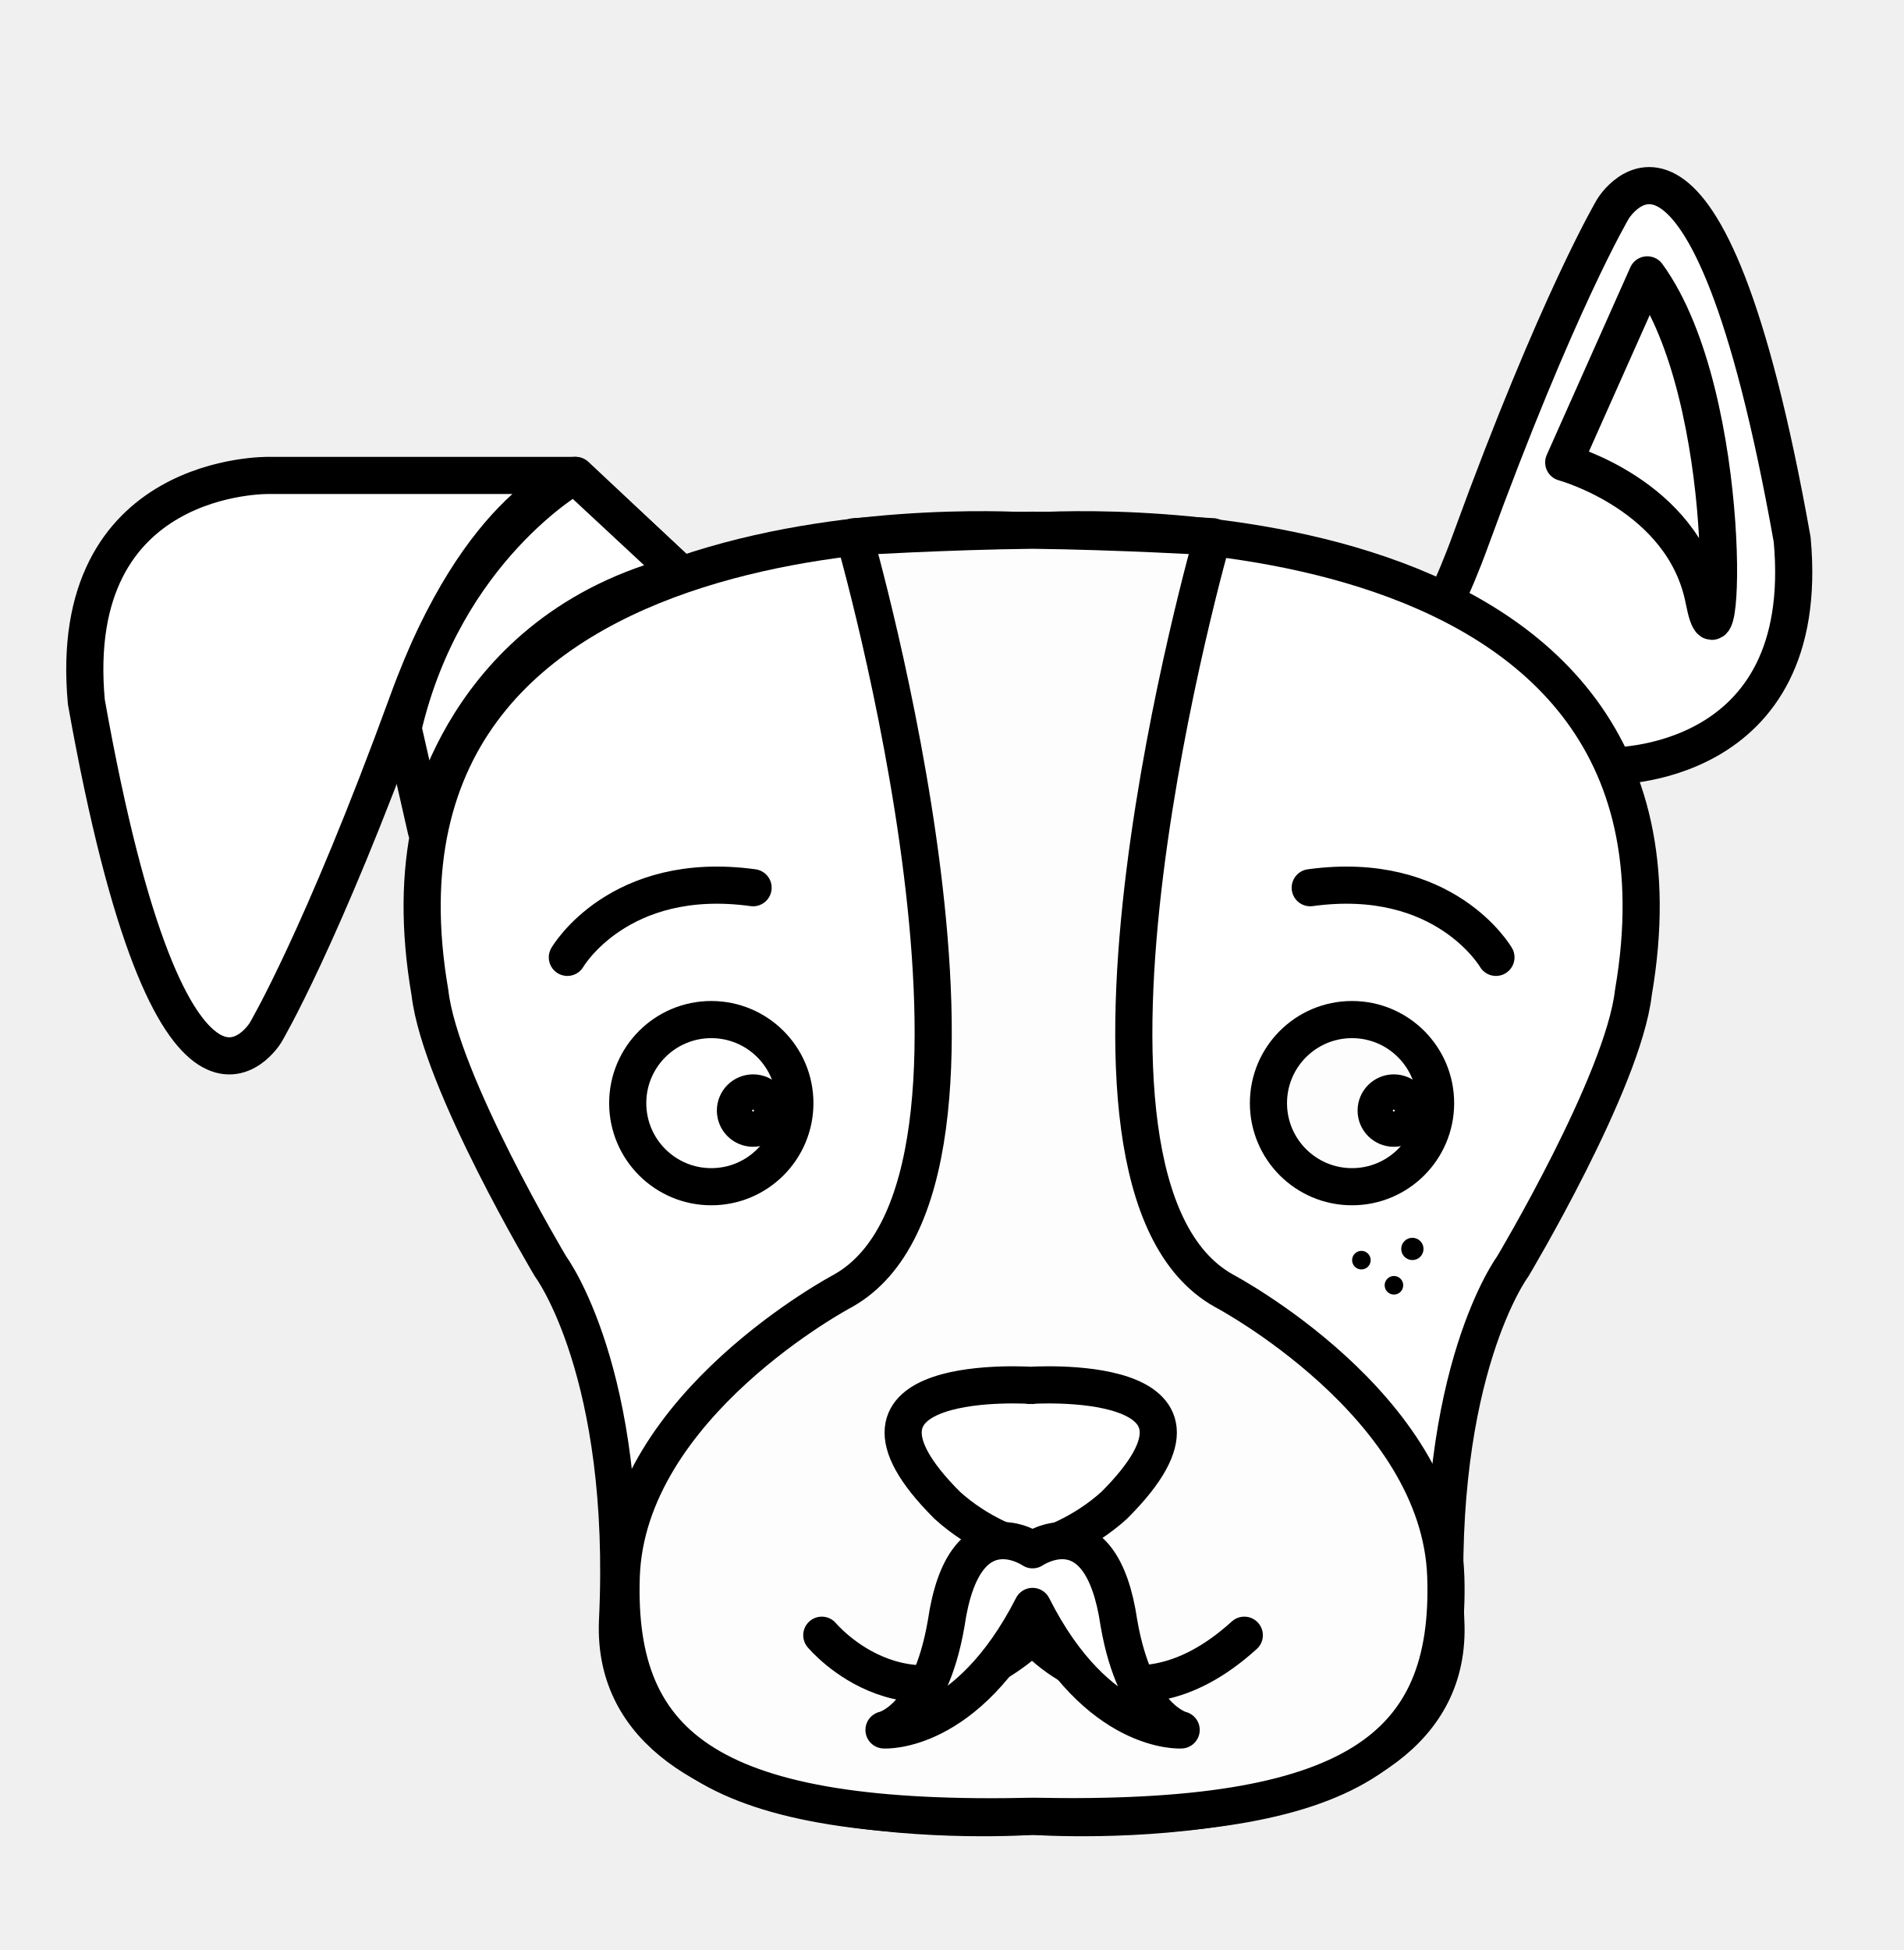
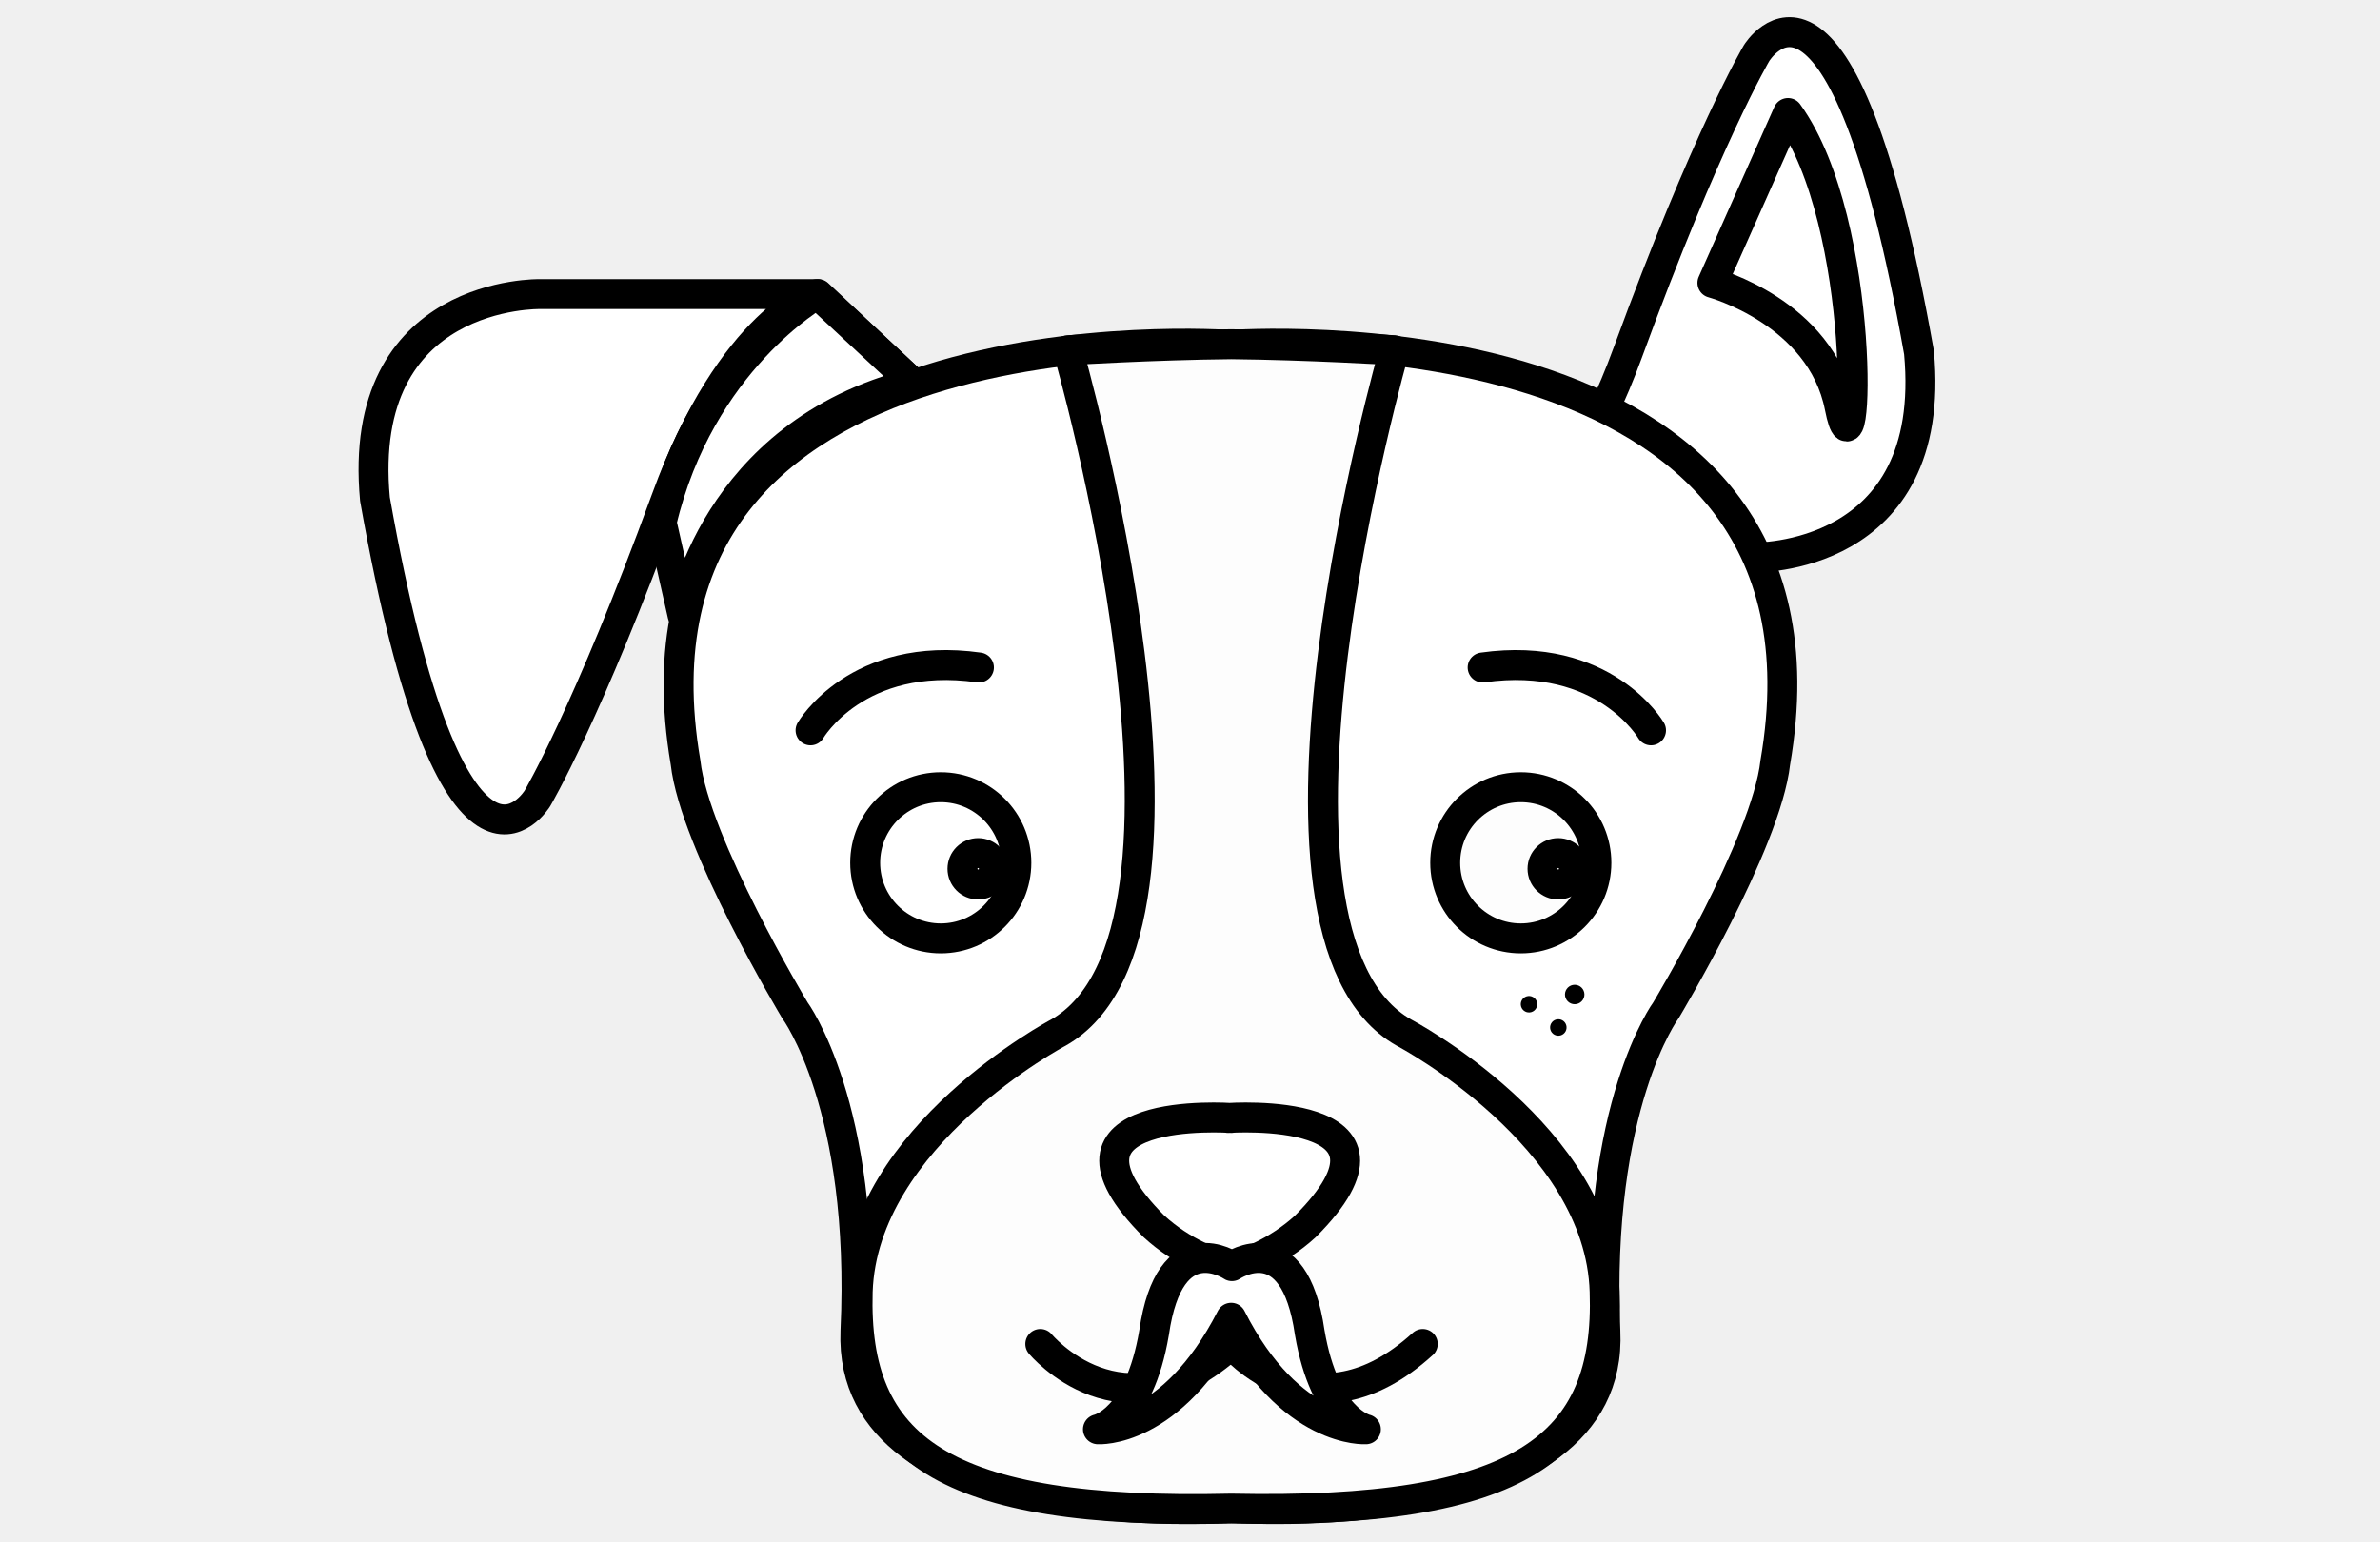
- <svg xmlns="http://www.w3.org/2000/svg" version="1.1" id="Laag_1" x="0px" y="0px" viewBox="0 0 205 210" style="enable-background:new 0 0 205 210;" xml:space="preserve">
+ <svg xmlns="http://www.w3.org/2000/svg" version="1.1" id="Isolatiemodus" x="0px" y="0px" viewBox="0 0 318 206" style="enable-background:new 0 0 318 206;" xml:space="preserve">
  <style type="text/css">
- 	.st0{stroke:#000000;stroke-width:4;stroke-linecap:round;stroke-linejoin:round;stroke-miterlimit:10;}
- 	.st1{fill:#FFFFFF;stroke:#000000;stroke-width:4;stroke-linecap:round;stroke-linejoin:round;stroke-miterlimit:10;}
- 	.st2{fill:#FDFDFD;stroke:#000000;stroke-width:4;stroke-linecap:round;stroke-linejoin:round;stroke-miterlimit:10;}
- 	.st3{fill:none;stroke:#000000;stroke-width:4;stroke-linecap:round;stroke-linejoin:round;stroke-miterlimit:10;}
- 	.st4{fill:none;stroke:#000000;stroke-width:4;stroke-linecap:round;stroke-miterlimit:10;}
+ 	.st0{fill:#BABABA;stroke:#BABABA;stroke-width:3;stroke-miterlimit:10;}
+ 	.st1{fill:#BABABA;stroke:#BABABA;stroke-width:2;stroke-miterlimit:10;}
+ 	.st2{fill:none;stroke:#BABABA;stroke-miterlimit:10;}
+ 	.st3{fill:none;stroke:#BABABA;stroke-width:2;stroke-miterlimit:10;}
+ 	.st4{fill:none;stroke:#BABABA;stroke-width:3;stroke-miterlimit:10;}
+ 	.st5{fill:#FFFFFF;stroke:#000000;stroke-width:3;stroke-miterlimit:10;}
+ 	.st6{fill:#FFFFFF;stroke:#000000;stroke-width:2;stroke-miterlimit:10;}
+ 	.st7{fill:none;stroke:#000000;stroke-miterlimit:10;}
+ 	.st8{fill:none;stroke:#000000;stroke-width:2;stroke-miterlimit:10;}
+ 	.st9{fill:none;stroke:#000000;stroke-width:3;stroke-miterlimit:10;}
+ 	.st10{stroke:#000000;stroke-width:4;stroke-linecap:round;stroke-linejoin:round;stroke-miterlimit:10;}
+ 	.st11{fill:#FFFFFF;stroke:#000000;stroke-width:4;stroke-linecap:round;stroke-linejoin:round;stroke-miterlimit:10;}
+ 	.st12{fill:#FDFDFD;stroke:#000000;stroke-width:4;stroke-linecap:round;stroke-linejoin:round;stroke-miterlimit:10;}
+ 	.st13{fill:none;stroke:#000000;stroke-width:4;stroke-linecap:round;stroke-linejoin:round;stroke-miterlimit:10;}
+ 	.st14{fill:none;stroke:#000000;stroke-width:4;stroke-linecap:round;stroke-miterlimit:10;}
</style>
-   <circle class="st0" cx="73.3" cy="119.6" r="17.1" />
-   <path class="st1" d="M73.3,61.8L62,51.2H29c0,0-22-0.5-19.7,24.4c9.3,52.2,19.3,35.6,19.3,35.6s6-10.1,15.3-35.6  c7.8-21.5,18-24.4,18-24.4L73.3,61.8z" />
-   <path class="st1" d="M73.3,61.8L61.9,51.2c0,0-14,7.9-18.5,27.2l2.5,11C45.9,89.3,49.5,67.8,73.3,61.8z" />
-   <path class="st1" d="M129,71.8l11.3,10.7h33c0,0,22,0.5,19.7-24.4c-9.3-52.2-19.3-35.6-19.3-35.6s-6,10.1-15.3,35.6  c-7.8,21.5-18,24.4-18,24.4L129,71.8z" />
-   <path class="st1" d="M111.2,195.6c0,0,45.7,3.3,44.5-21c-1.2-26.9,7.2-38.2,7.2-38.2s11.9-19.9,13-29.5  c9.5-55.2-64.8-49.7-64.8-49.7s-74.3-5.5-64.8,49.7c1.1,9.6,13,29.5,13,29.5s8.5,11.4,7.2,38.2C65.5,198.9,111.2,195.6,111.2,195.6z  " />
-   <path class="st2" d="M111.2,57.1c9.1,0.1,19.4,0.7,19.4,0.7s-19.9,69.4,1.2,81.2c0,0,23.3,12.3,23.9,30.8s-9.9,26.5-44.4,25.8  c-34.5,0.8-45-7.2-44.4-25.8c0.6-18.5,23.9-30.8,23.9-30.8c21.1-11.9,1.2-81.2,1.2-81.2S102,57.2,111.2,57.1z" />
-   <path class="st3" d="M61.1,103.1c0,0,5.5-9.5,20-7.5" />
-   <circle class="st3" cx="76.6" cy="118.8" r="9" />
-   <circle class="st3" cx="81.1" cy="119.6" r="1.9" />
-   <path class="st3" d="M161.1,103.1c0,0-5.5-9.5-20-7.5" />
-   <circle class="st2" cx="145.6" cy="118.8" r="9" />
-   <circle class="st3" cx="150.1" cy="119.6" r="1.9" />
-   <path class="st4" d="M111.2,176.1c0,0,9.8,11.8,22.8,0" />
-   <path class="st4" d="M88.5,176.1c0,0,9.8,11.8,22.8,0" />
-   <path class="st1" d="M110.8,149.2c0,0,23.8-1.7,9.2,12.9c-3.3,3-7.5,4.7-9.2,4.7h0.4c-1.7,0-5.9-1.7-9.2-4.7  c-14.6-14.6,9.2-12.9,9.2-12.9" />
-   <path class="st1" d="M111.2,173c7,13.9,16,13.3,16,13.3s-4.9-1.1-6.7-11.5c-1.9-13-9.3-7.9-9.3-7.9s-7.4-5.1-9.3,7.9  c-1.8,10.5-6.7,11.5-6.7,11.5S104.1,186.9,111.2,173z" />
-   <path class="st1" d="M177.4,29.6l-9,20.2c0,0,12.9,3.5,15.1,14.8S187,42.8,177.4,29.6z" />
-   <circle cx="152.1" cy="134.5" r="1.2" />
-   <ellipse transform="matrix(0.9585 -0.2852 0.2852 0.9585 -32.6077 47.4504)" cx="146.6" cy="135.7" rx="1" ry="1" />
-   <ellipse transform="matrix(0.9585 -0.2852 0.2852 0.9585 -33.2279 48.5669)" cx="150.1" cy="138.4" rx="1" ry="1" />
+   <g>
+     <g>
+       <rect x="-373.7" y="52.5" class="st0" width="231.5" height="20.4" />
+       <rect x="-365.8" y="72.9" class="st0" width="214.4" height="149.9" />
+       <rect x="-348" y="87.3" class="st1" width="32.9" height="46" />
+       <line class="st2" x1="-331.6" y1="87.3" x2="-331.6" y2="118.2" />
+       <line class="st2" x1="-348" y1="118.2" x2="-315.1" y2="118.2" />
+       <rect x="-198.7" y="87.3" class="st1" width="32.9" height="46" />
+       <line class="st2" x1="-182.3" y1="87.3" x2="-182.3" y2="118.2" />
+       <line class="st2" x1="-198.7" y1="118.2" x2="-165.9" y2="118.2" />
+       <rect x="-247.4" y="87.3" class="st1" width="32.9" height="46" />
+       <line class="st2" x1="-231" y1="87.3" x2="-231" y2="118.2" />
+       <line class="st2" x1="-247.4" y1="118.2" x2="-214.5" y2="118.2" />
+       <rect x="-297.7" y="87.3" class="st1" width="32.9" height="46" />
+       <line class="st2" x1="-281.3" y1="87.3" x2="-281.3" y2="118.2" />
+       <line class="st2" x1="-297.7" y1="118.2" x2="-264.8" y2="118.2" />
+       <rect x="-348" y="153.7" class="st3" width="56.6" height="40.8" />
+       <line class="st2" x1="-348" y1="184" x2="-291.5" y2="184" />
+       <rect x="-352.6" y="194.5" class="st3" width="65.8" height="8.5" />
+       <line class="st2" x1="-341.4" y1="174.1" x2="-332.6" y2="165.3" />
+       <line class="st2" x1="-333.5" y1="174.1" x2="-325" y2="165.6" />
+       <rect x="-222.4" y="153.7" class="st3" width="56.6" height="40.8" />
+       <line class="st2" x1="-222.4" y1="184" x2="-165.9" y2="184" />
+       <rect x="-227" y="194.5" class="st3" width="65.8" height="8.5" />
+       <line class="st2" x1="-215.8" y1="174.1" x2="-207" y2="165.3" />
+       <line class="st2" x1="-207.9" y1="174.1" x2="-199.4" y2="165.6" />
+       <rect x="-268.1" y="165.6" class="st3" width="25.2" height="40" />
+       <rect x="-272.1" y="205.5" class="st3" width="32.1" height="6.9" />
+       <rect x="-278.5" y="212.4" class="st3" width="44.9" height="5.9" />
+       <rect x="-286.9" y="218.4" class="st3" width="59.8" height="4.9" />
+       <rect x="-262.7" y="169.9" class="st2" width="14.3" height="18.4" />
+       <polygon class="st0" points="-386.2,140.2 -352.5,198.5 -419.9,198.5   " />
+       <line class="st4" x1="-386.2" y1="179.1" x2="-386.2" y2="225.3" />
+       <line class="st4" x1="-386.2" y1="179.1" x2="-400.6" y2="185.6" />
+       <line class="st4" x1="-386.2" y1="163" x2="-386.2" y2="179.1" />
+       <line class="st4" x1="-377" y1="179.1" x2="-386.2" y2="171" />
+     </g>
+     <g>
+       <g>
+         <rect x="-372.2" y="52.5" class="st5" width="231.5" height="20.4" />
+         <rect x="-364.4" y="72.9" class="st5" width="214.4" height="149.9" />
+         <rect x="-346.6" y="87.3" class="st6" width="32.9" height="46" />
+         <line class="st7" x1="-330.2" y1="87.3" x2="-330.2" y2="118.2" />
+         <line class="st7" x1="-346.6" y1="118.2" x2="-313.7" y2="118.2" />
+         <g>
+           <rect x="-197.3" y="87.3" class="st6" width="32.9" height="46" />
+           <line class="st7" x1="-180.9" y1="87.3" x2="-180.9" y2="118.2" />
+           <line class="st7" x1="-197.3" y1="118.2" x2="-164.4" y2="118.2" />
+         </g>
+         <g>
+           <rect x="-246" y="87.3" class="st6" width="32.9" height="46" />
+           <line class="st7" x1="-229.5" y1="87.3" x2="-229.5" y2="118.2" />
+           <line class="st7" x1="-246" y1="118.2" x2="-213.1" y2="118.2" />
+         </g>
+         <g>
+           <rect x="-296.3" y="87.3" class="st6" width="32.9" height="46" />
+           <line class="st7" x1="-279.8" y1="87.3" x2="-279.8" y2="118.2" />
+           <line class="st7" x1="-296.3" y1="118.2" x2="-263.4" y2="118.2" />
+         </g>
+         <g>
+           <rect x="-346.6" y="153.7" class="st8" width="56.6" height="40.8" />
+           <line class="st7" x1="-346.6" y1="184" x2="-290" y2="184" />
+           <rect x="-351.2" y="194.5" class="st8" width="65.8" height="8.5" />
+           <line class="st7" x1="-340" y1="174.1" x2="-331.1" y2="165.3" />
+           <line class="st7" x1="-332.1" y1="174.1" x2="-323.6" y2="165.6" />
+         </g>
+         <g>
+           <rect x="-221" y="153.7" class="st8" width="56.6" height="40.8" />
+           <line class="st7" x1="-221" y1="184" x2="-164.4" y2="184" />
+           <rect x="-225.6" y="194.5" class="st8" width="65.8" height="8.5" />
+           <line class="st7" x1="-214.4" y1="174.1" x2="-205.5" y2="165.3" />
+           <line class="st7" x1="-206.5" y1="174.1" x2="-198" y2="165.6" />
+         </g>
+         <rect x="-266.7" y="165.6" class="st8" width="25.2" height="40" />
+         <rect x="-270.6" y="205.5" class="st8" width="32.1" height="6.9" />
+         <rect x="-277.1" y="212.4" class="st8" width="44.9" height="5.9" />
+         <rect x="-285.4" y="218.4" class="st8" width="59.8" height="4.9" />
+         <rect x="-261.3" y="169.9" class="st7" width="14.3" height="18.4" />
+         <polygon class="st5" points="-384.7,140.2 -351,198.5 -418.4,198.5    " />
+         <line class="st9" x1="-384.7" y1="179.1" x2="-384.7" y2="225.3" />
+         <line class="st9" x1="-384.7" y1="179.1" x2="-399.2" y2="185.6" />
+         <line class="st9" x1="-384.7" y1="163" x2="-384.7" y2="179.1" />
+         <line class="st9" x1="-375.5" y1="179.1" x2="-384.7" y2="171" />
+       </g>
+     </g>
+   </g>
+   <circle class="st10" cx="122" cy="116.1" r="19.2" />
+   <path class="st11" d="M122,51.2l-12.7-11.9H72.2c0,0-24.7-0.6-22.1,27.4c10.4,58.6,21.7,40,21.7,40s6.7-11.3,17.2-40  c8.8-24.1,20.2-27.4,20.2-27.4L122,51.2z" />
+   <path class="st11" d="M122,51.2l-12.8-11.9c0,0-15.7,8.9-20.8,30.5l2.8,12.4C91.2,82.1,95.2,58,122,51.2z" />
+   <path class="st11" d="M184.5,62.5l12.7,12h37.1c0,0,24.7,0.6,22.1-27.4c-10.4-58.6-21.7-40-21.7-40s-6.7,11.3-17.2,40  c-8.8,24.1-20.2,27.4-20.2,27.4L184.5,62.5z" />
+   <path class="st11" d="M164.5,201.5c0,0,51.3,3.7,50-23.6c-1.3-30.2,8.1-42.9,8.1-42.9s13.4-22.3,14.6-33.1  c10.7-62-72.8-55.8-72.8-55.8S81,39.9,91.6,101.9c1.2,10.8,14.6,33.1,14.6,33.1s9.5,12.8,8.1,42.9  C113.2,205.2,164.5,201.5,164.5,201.5z" />
+   <path class="st12" d="M164.5,46c10.2,0.1,21.8,0.8,21.8,0.8s-22.3,77.9,1.3,91.2c0,0,26.2,13.8,26.8,34.6  c0.7,20.8-11.1,29.8-49.9,29c-38.7,0.9-50.5-8.1-49.9-29c0.7-20.8,26.8-34.6,26.8-34.6c23.7-13.4,1.3-91.2,1.3-91.2  S154.2,46.1,164.5,46z" />
+   <path class="st13" d="M108.3,97.6c0,0,6.2-10.7,22.5-8.4" />
+   <circle class="st13" cx="125.7" cy="115.3" r="10.1" />
+   <circle class="st13" cx="130.7" cy="116.1" r="2.1" />
+   <path class="st13" d="M220.6,97.6c0,0-6.2-10.7-22.5-8.4" />
+   <circle class="st12" cx="203.2" cy="115.3" r="10.1" />
+   <circle class="st13" cx="208.2" cy="116.1" r="2.1" />
+   <path class="st14" d="M164.5,179.6c0,0,11,13.3,25.6,0" />
+   <path class="st14" d="M139,179.6c0,0,11,13.3,25.6,0" />
+   <path class="st11" d="M164.1,149.4c0,0,26.7-1.9,10.3,14.5c-3.7,3.4-8.4,5.3-10.3,5.3h0.4c-1.9,0-6.6-1.9-10.3-5.3  c-16.4-16.4,10.3-14.5,10.3-14.5" />
+   <path class="st11" d="M164.5,176.1c7.9,15.6,18,14.9,18,14.9s-5.5-1.2-7.5-12.9c-2.1-14.6-10.4-8.9-10.4-8.9s-8.3-5.7-10.4,8.9  c-2,11.8-7.5,12.9-7.5,12.9S156.5,191.7,164.5,176.1z" />
+   <path class="st11" d="M238.9,15.1l-10.1,22.7c0,0,14.5,3.9,17,16.6S249.6,29.9,238.9,15.1z" />
+   <circle cx="210.4" cy="132.9" r="1.3" />
+   <ellipse transform="matrix(0.9585 -0.2852 0.2852 0.9585 -29.7998 63.835)" cx="204.3" cy="134.2" rx="1.1" ry="1.1" />
+   <ellipse transform="matrix(0.9585 -0.2852 0.2852 0.9585 -30.5031 65.0836)" cx="208.2" cy="137.3" rx="1.1" ry="1.1" />
</svg>
